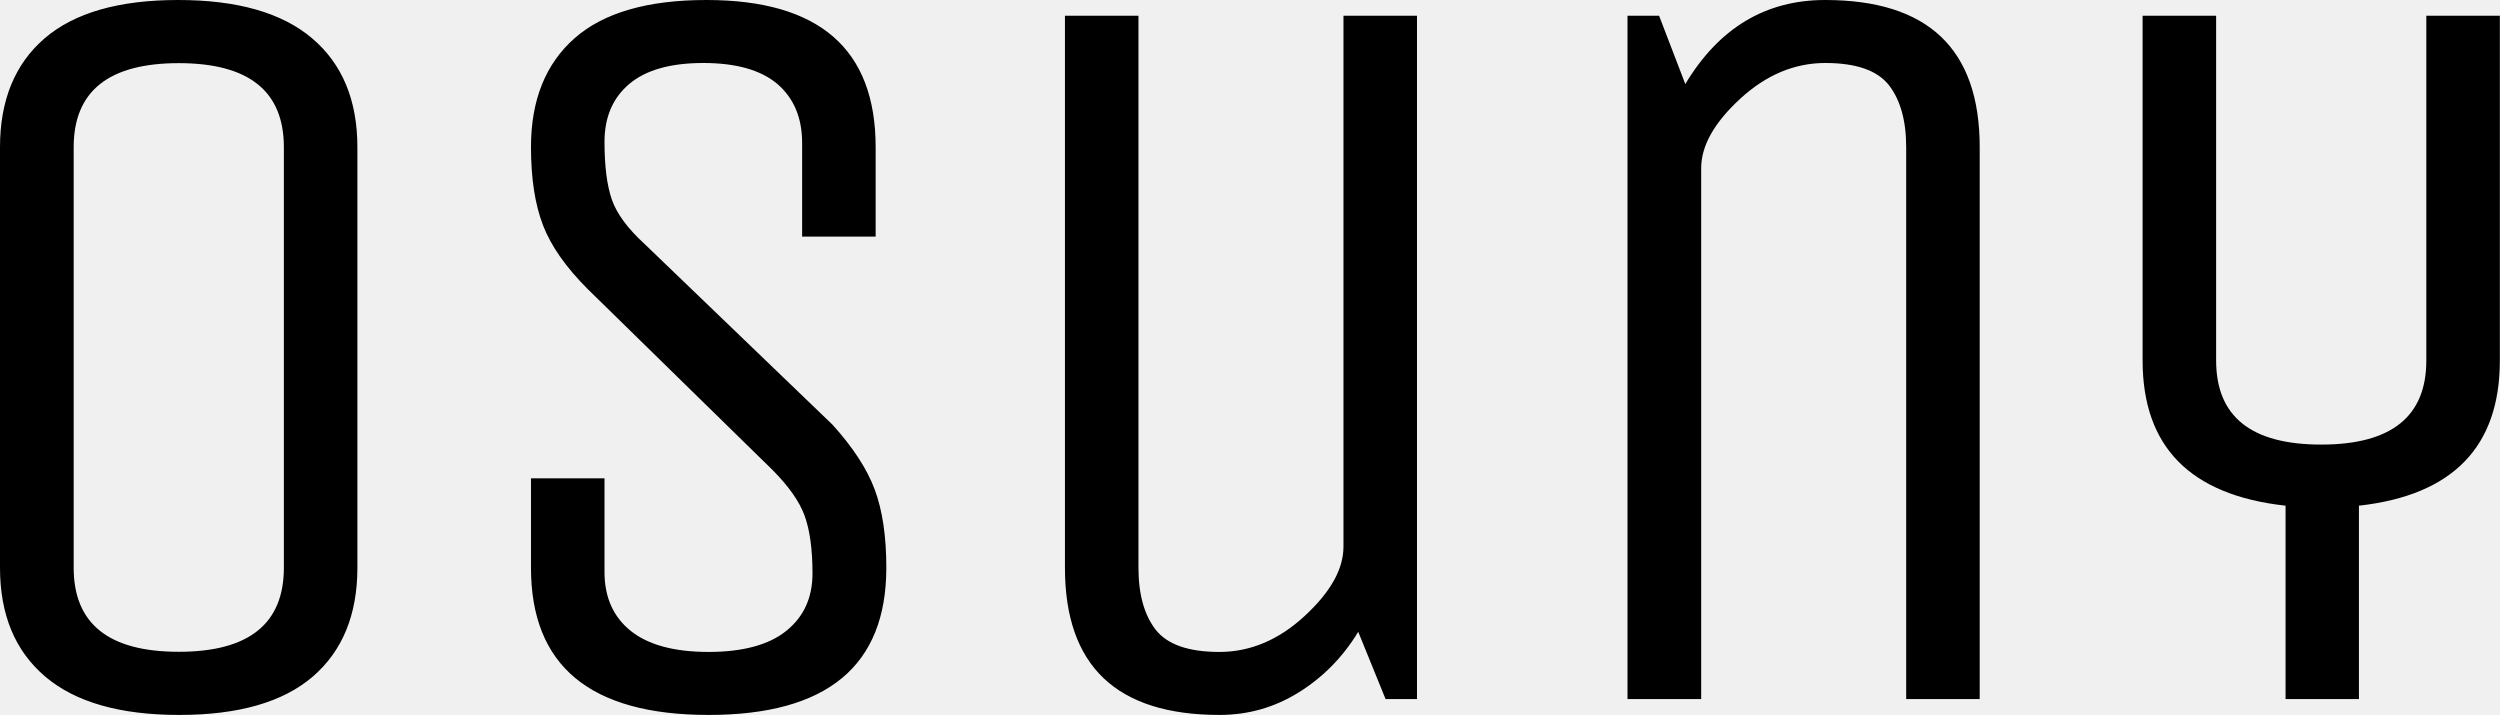
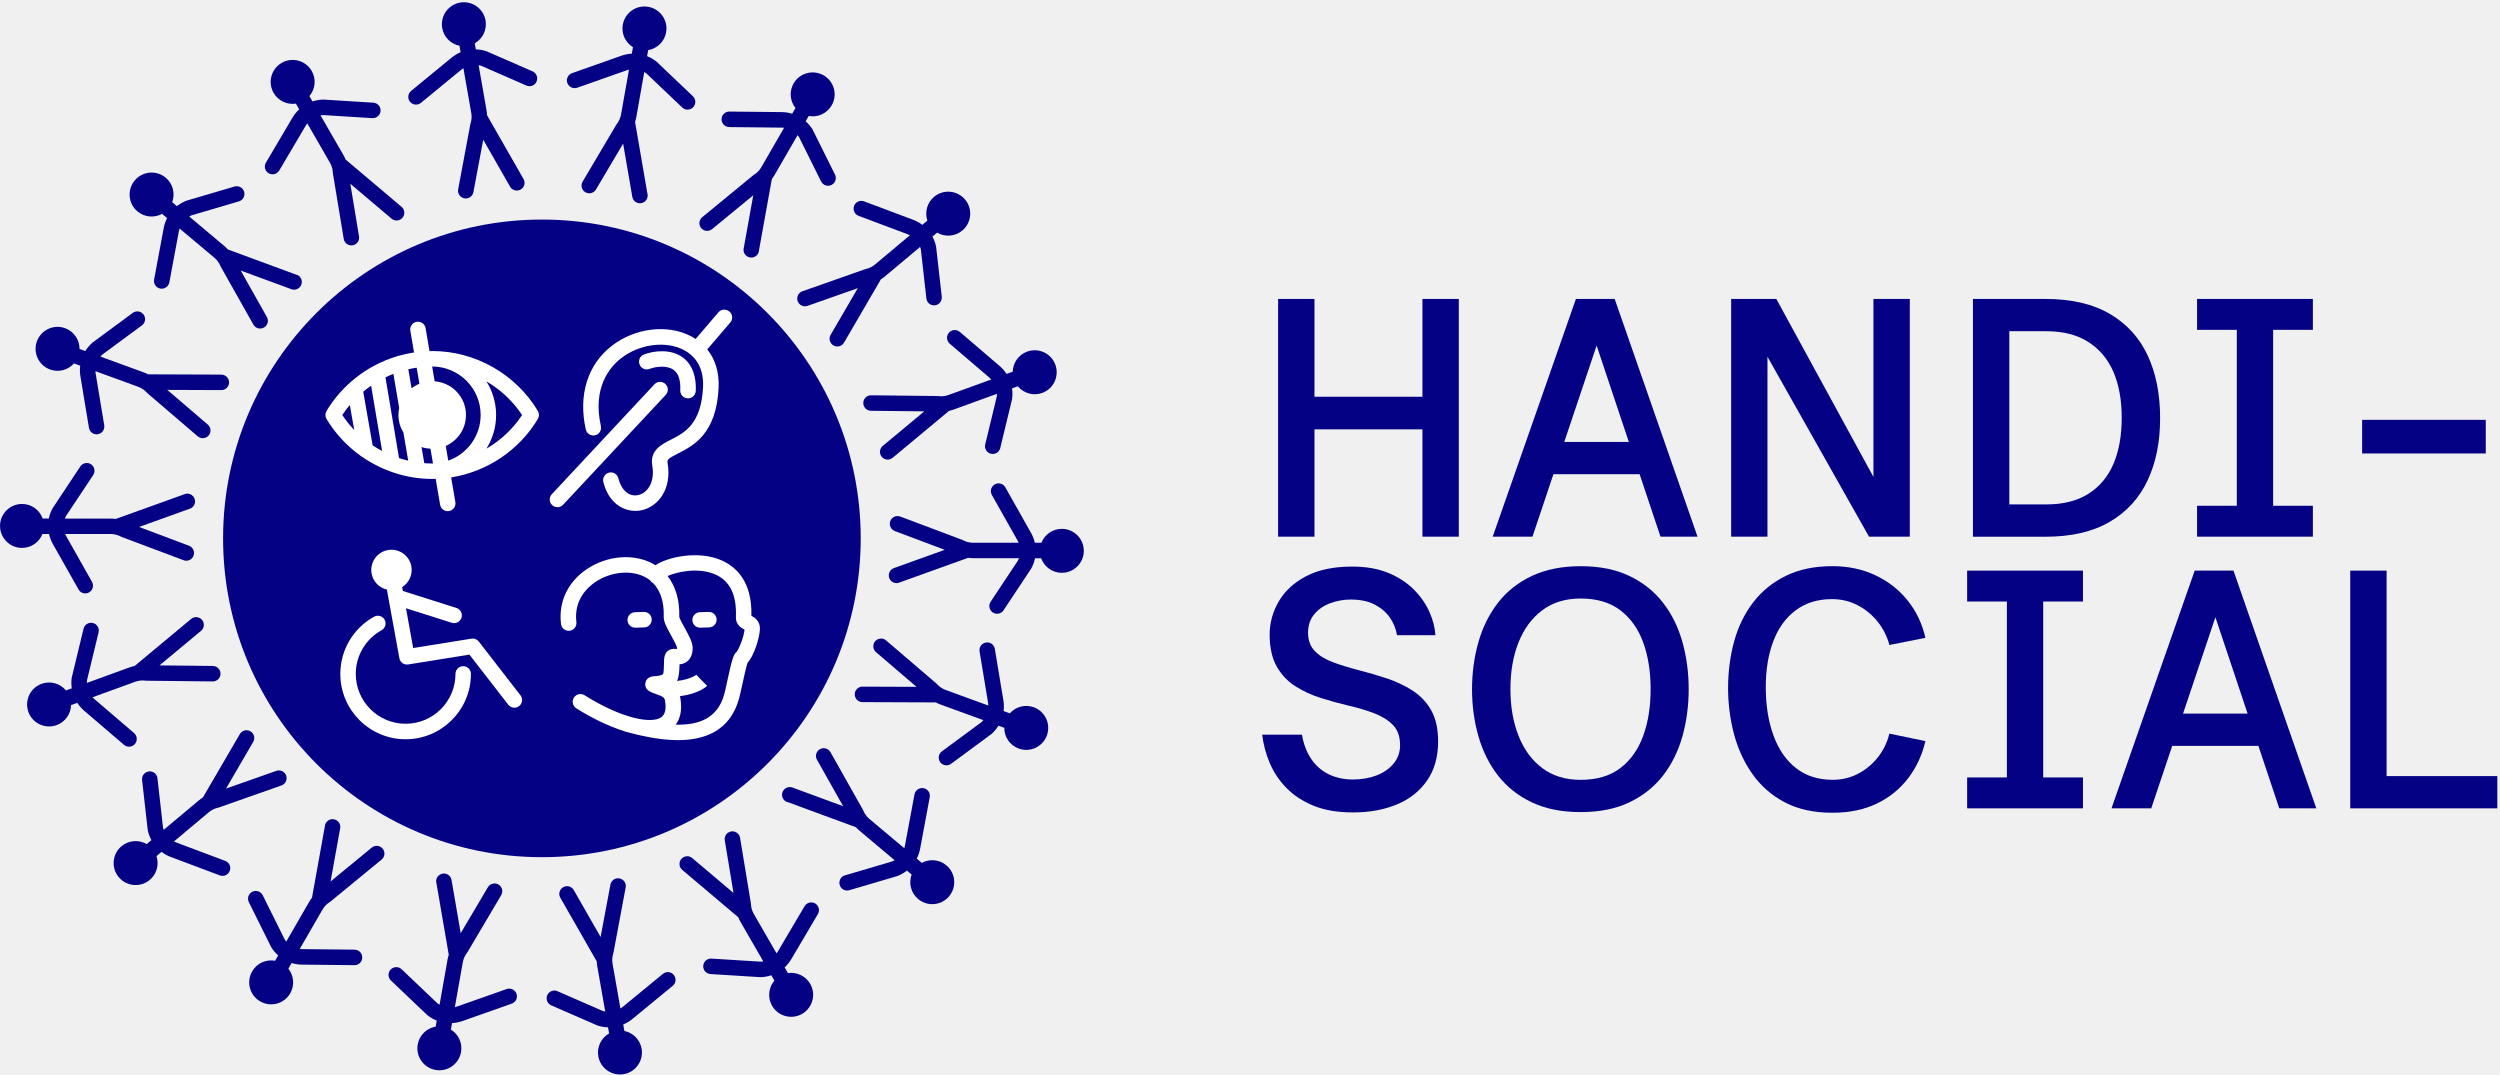
- <svg xmlns="http://www.w3.org/2000/svg" version="1.2" baseProfile="tiny" width="1591.4" height="455.1" overflow="visible" xml:space="preserve">
-   <switch>
-     <g>
-       <g fill="#000000">
-         <path d="M227.5 93.7v267.7c0 29.9-9.5 53-28.4 69.3-19 16.3-47.3 24.4-85 24.4S48 447 28.8 430.7C9.6 414.4 0 391.3 0 361.4V93.7c0-29.9 9.5-53 28.4-69.3C47.4 8.1 75.7 0 113.4 0s66.1 8.1 85.3 24.4c19.2 16.3 28.8 39.4 28.8 69.3zm-46.8 267.7V93.7c0-35.7-22.3-53.5-66.9-53.5-44.6 0-66.9 17.8-66.9 53.5v267.7c0 35.7 22.3 53.5 66.9 53.5 44.6 0 66.9-17.8 66.9-53.5zM564.2 361.4c0 62.5-37.7 93.7-113.1 93.7-75.4 0-113.1-31.2-113.1-93.7v-56.9h46.8v59.6c0 16.1 5.6 28.6 16.7 37.5 11.1 8.9 27.7 13.4 49.5 13.4 21.9 0 38.4-4.5 49.5-13.4 11.1-8.9 16.7-21.1 16.7-36.5 0-15.4-1.7-27.7-5-36.8-3.3-9.1-10.2-18.8-20.4-29.1L374.1 184c-13.8-13.8-23.3-27.3-28.4-40.5-5.1-13.2-7.7-29.8-7.7-49.9 0-29.9 9.3-53 27.8-69.3C384.2 8.1 412.2 0 449.7 0c71.8 0 107.7 31.2 107.7 93.7v56.9h-46.8V91c0-16.1-5.3-28.5-15.7-37.5-10.5-8.9-26.2-13.4-47.2-13.4-21 0-36.7 4.5-47.2 13.4s-15.7 21.2-15.7 36.8c0 15.6 1.6 27.9 4.7 36.8 3.1 8.9 10 18.3 20.7 28.1L530 270.4c12.9 14.3 21.9 28 26.8 41.2 4.9 13.1 7.4 29.7 7.4 49.8zM677.9 361.4V10h46.8v351.4c0 17 3.7 30.1 11 39.5 7.4 9.4 20.9 14.1 40.5 14.1s37.7-7.6 54.2-22.8c16.5-15.2 24.8-29.9 24.8-44.2V10H902v435h-20l-17.4-42.8c-9.8 16.1-22.4 28.9-37.8 38.5-15.4 9.6-32.2 14.4-50.5 14.4-65.6 0-98.4-31.2-98.4-93.7zM1082.8 445H1036V10h20.1l16.7 43.5c21.4-35.7 51.1-53.5 89-53.5 65.6 0 98.4 31.2 98.4 93.7V445h-46.8V93.7c0-16.9-3.7-30.1-11-39.5-7.4-9.4-20.9-14.1-40.5-14.1s-37.7 7.6-54.2 22.8c-16.5 15.2-24.8 29.9-24.8 44.2V445zM1501.7 445h-46.8V321.9c-60.7-6.7-91-37.5-91-92.4V10h46.8v219.5c0 35.7 22.3 53.5 66.9 53.5 44.6 0 66.9-17.8 66.9-53.5V10h46.8v219.5c0 54.9-29.9 85.7-89.7 92.4V445z" />
-       </g>
-     </g>
-   </switch>
+ <svg xmlns="http://www.w3.org/2000/svg" width="707" height="304" viewBox="0 0 707 304" fill="none">
+   <path d="M91.91 233.47L88.23 253.88C87.95 254.25 87.68 254.63 87.45 255.03L80.95 266.28C80.8 266.09 80.65 265.9 80.52 265.69L74.3 253.18C73.77 252.1 72.45 251.66 71.36 252.19C70.28 252.73 69.84 254.04 70.37 255.12L76.64 267.73C76.67 267.79 76.71 267.86 76.74 267.92C77.28 268.78 77.93 269.54 78.67 270.19L77.8 271.7C75.29 271.24 72.66 272.37 71.31 274.7C69.59 277.67 70.61 281.48 73.58 283.19C76.55 284.9 80.36 283.89 82.07 280.92C83.39 278.65 83.09 275.89 81.55 273.95L82.48 272.34C83.43 272.63 84.42 272.79 85.45 272.8L100.24 272.95C101.45 272.96 102.44 271.99 102.45 270.78C102.45 270.37 102.35 269.99 102.16 269.66C101.79 269.01 101.09 268.57 100.28 268.56L85.49 268.41C85.25 268.41 85.01 268.39 84.77 268.36L91.22 257.2C91.71 256.35 92.41 255.63 93.24 255.11C93.32 255.06 93.4 255.01 93.47 254.95L107.92 243.08C108.76 242.39 108.95 241.21 108.43 240.3C108.37 240.2 108.3 240.1 108.22 240C107.45 239.07 106.07 238.93 105.14 239.7L93.49 249.27L96.2 234.23C96.3 233.7 96.2 233.18 95.94 232.75C95.63 232.21 95.09 231.81 94.43 231.69C93.24 231.48 92.1 232.27 91.89 233.46L91.91 233.47Z" fill="#040184" />
+   <path d="M67.83 207.59L57.39 225.51C57 225.76 56.62 226.03 56.26 226.33L46.3 234.67C46.22 234.44 46.15 234.21 46.09 233.97L44.53 220.09C44.4 218.89 43.31 218.02 42.11 218.16C40.91 218.3 40.04 219.38 40.18 220.58L41.76 234.58C41.76 234.65 41.78 234.72 41.79 234.79C42 235.78 42.36 236.72 42.82 237.59L41.49 238.71C39.29 237.42 36.43 237.58 34.36 239.31C31.73 241.52 31.38 245.44 33.59 248.07C35.8 250.7 39.72 251.05 42.35 248.84C44.36 247.15 45.03 244.46 44.25 242.11L45.68 240.91C46.47 241.51 47.35 242 48.31 242.36L62.16 247.56C63.29 247.98 64.55 247.41 64.98 246.28C65.12 245.9 65.15 245.51 65.09 245.13C64.96 244.39 64.45 243.74 63.7 243.46L49.85 238.26C49.62 238.17 49.4 238.08 49.19 237.97L59.07 229.69C59.82 229.06 60.72 228.62 61.68 228.42C61.77 228.4 61.86 228.38 61.95 228.34L79.59 222.13C80.62 221.77 81.2 220.72 81.02 219.69C81 219.57 80.97 219.46 80.93 219.34C80.53 218.2 79.28 217.6 78.14 218L63.92 223.01L71.61 209.8C71.88 209.33 71.96 208.81 71.87 208.32C71.76 207.71 71.4 207.14 70.82 206.81C69.78 206.2 68.44 206.55 67.83 207.6V207.59Z" fill="#040184" />
+   <path d="M54.05 175.04L38.11 188.31C37.66 188.41 37.21 188.53 36.77 188.69L24.56 193.13C24.56 192.89 24.57 192.65 24.6 192.4L27.88 178.82C28.17 177.65 27.44 176.46 26.27 176.18C25.09 175.9 23.91 176.62 23.63 177.79L20.32 191.48C20.3 191.55 20.29 191.62 20.28 191.69C20.14 192.7 20.15 193.7 20.3 194.67L18.66 195.26C17.03 193.3 14.29 192.46 11.76 193.38C8.53 194.55 6.87 198.12 8.04 201.35C9.21 204.58 12.78 206.24 16.01 205.07C18.48 204.17 20.03 201.87 20.1 199.4L21.85 198.76C22.39 199.59 23.05 200.36 23.83 201.02L35.07 210.64C35.99 211.43 37.37 211.32 38.16 210.4C38.42 210.09 38.59 209.73 38.65 209.36C38.78 208.62 38.53 207.84 37.92 207.31L26.68 197.69C26.5 197.53 26.32 197.36 26.16 197.19L38.28 192.79C39.2 192.46 40.2 192.35 41.17 192.49C41.26 192.5 41.36 192.51 41.45 192.51L60.15 192.71C61.24 192.72 62.15 191.94 62.33 190.9C62.35 190.78 62.36 190.66 62.36 190.54C62.37 189.33 61.4 188.34 60.19 188.33L45.11 188.17L56.86 178.39C57.27 178.05 57.53 177.58 57.61 177.09C57.72 176.48 57.57 175.82 57.14 175.31C56.37 174.38 54.99 174.25 54.06 175.03L54.05 175.04Z" fill="#040184" />
+   <path d="M52.24 139.74L32.72 146.76C32.26 146.7 31.8 146.66 31.33 146.66H18.34C18.42 146.43 18.52 146.2 18.63 145.98L26.36 134.34C27.03 133.34 26.75 131.97 25.75 131.3C24.74 130.63 23.38 130.91 22.72 131.91L14.93 143.65C14.89 143.71 14.85 143.77 14.82 143.83C14.34 144.73 14.01 145.67 13.81 146.64H12.07C11.21 144.24 8.92 142.52 6.23 142.52C2.8 142.52 0.01 145.3 0.01 148.73C0.01 152.16 2.79 154.95 6.22 154.95C8.85 154.95 11.09 153.32 12 151.02H13.86C14.08 151.99 14.44 152.93 14.94 153.82L22.21 166.7C22.8 167.75 24.14 168.13 25.19 167.53C25.54 167.33 25.82 167.05 26.01 166.72C26.38 166.07 26.42 165.25 26.02 164.55L18.75 151.67C18.63 151.46 18.53 151.24 18.44 151.02H31.33C32.31 151.02 33.29 151.27 34.15 151.73C34.23 151.77 34.32 151.81 34.41 151.85L51.91 158.43C52.93 158.81 54.05 158.39 54.58 157.48C54.64 157.38 54.69 157.27 54.73 157.15C55.16 156.02 54.58 154.76 53.45 154.33L39.34 149.02L53.72 143.85C54.23 143.67 54.62 143.32 54.87 142.89C55.18 142.35 55.26 141.68 55.03 141.05C54.62 139.91 53.37 139.32 52.23 139.73L52.24 139.74Z" fill="#040184" />
+   <path d="M62.61 105.94L41.87 105.86C41.46 105.64 41.04 105.45 40.6 105.29L28.4 100.84C28.56 100.66 28.72 100.48 28.9 100.31L40.14 92.01C41.11 91.3 41.32 89.92 40.6 88.95C39.88 87.98 38.51 87.77 37.54 88.49L26.21 96.85C26.15 96.89 26.1 96.94 26.04 96.99C25.29 97.67 24.65 98.45 24.13 99.28L22.49 98.68C22.5 96.13 20.94 93.73 18.41 92.81C15.18 91.63 11.62 93.3 10.44 96.52C9.26 99.74 10.93 103.31 14.15 104.49C16.62 105.39 19.28 104.62 20.93 102.77L22.68 103.41C22.56 104.39 22.57 105.4 22.74 106.41L25.16 121C25.36 122.19 26.49 123 27.68 122.8C28.08 122.73 28.44 122.56 28.73 122.32C29.3 121.84 29.62 121.07 29.48 120.28L27.06 105.69C27.02 105.45 27 105.21 26.99 104.97L39.1 109.39C40.02 109.73 40.85 110.29 41.51 111.02C41.57 111.09 41.64 111.16 41.71 111.22L55.91 123.39C56.74 124.1 57.93 124.08 58.74 123.41C58.83 123.33 58.92 123.25 59 123.16C59.79 122.24 59.68 120.86 58.76 120.07L47.31 110.26L62.59 110.32C63.13 110.32 63.62 110.13 64 109.81C64.48 109.41 64.78 108.81 64.78 108.14C64.78 106.93 63.81 105.95 62.6 105.94H62.61Z" fill="#040184" />
+   <path d="M83.92 77.73L64.46 70.56C64.15 70.22 63.82 69.89 63.46 69.59L53.51 61.23C53.72 61.11 53.94 61 54.16 60.9L67.56 56.95C68.72 56.62 69.38 55.39 69.04 54.23C68.7 53.07 67.48 52.41 66.32 52.75L52.81 56.73C52.74 56.75 52.67 56.77 52.61 56.8C51.67 57.18 50.81 57.69 50.03 58.3L48.7 57.18C49.58 54.79 48.94 52 46.87 50.26C44.24 48.05 40.32 48.39 38.11 51.02C35.9 53.65 36.24 57.57 38.87 59.78C40.88 61.47 43.65 61.66 45.83 60.48L47.26 61.68C46.81 62.56 46.48 63.52 46.29 64.52L43.58 79.06C43.36 80.25 44.14 81.39 45.33 81.61C45.73 81.68 46.12 81.65 46.48 81.52C47.18 81.26 47.74 80.65 47.89 79.86L50.6 65.32C50.64 65.08 50.7 64.85 50.78 64.62L60.65 72.91C61.4 73.54 61.99 74.35 62.36 75.26C62.4 75.35 62.44 75.43 62.48 75.51L71.66 91.8C72.19 92.75 73.33 93.14 74.31 92.78C74.42 92.74 74.53 92.69 74.64 92.63C75.69 92.04 76.07 90.7 75.47 89.65L68.07 76.51L82.41 81.79C82.92 81.98 83.45 81.96 83.91 81.79C84.49 81.58 84.98 81.12 85.22 80.49C85.64 79.36 85.06 78.1 83.92 77.68V77.73Z" fill="#040184" />
+   <path d="M113.58 58.51L97.74 45.12C97.56 44.69 97.36 44.27 97.13 43.87L90.64 32.62C90.88 32.58 91.12 32.55 91.36 32.54L105.3 33.41C106.5 33.49 107.55 32.57 107.62 31.36C107.7 30.15 106.78 29.11 105.57 29.04L91.51 28.16C91.44 28.16 91.37 28.16 91.3 28.16C90.28 28.2 89.3 28.38 88.37 28.69L87.5 27.18C89.15 25.23 89.5 22.39 88.15 20.06C86.43 17.09 82.63 16.06 79.66 17.78C76.69 19.5 75.66 23.3 77.38 26.27C78.69 28.55 81.23 29.67 83.68 29.31L84.61 30.92C83.88 31.6 83.24 32.38 82.72 33.26L75.2 46C74.59 47.04 74.93 48.38 75.97 49C76.32 49.21 76.7 49.3 77.08 49.3C77.83 49.3 78.56 48.92 78.97 48.22L86.49 35.48C86.61 35.27 86.75 35.07 86.89 34.88L93.33 46.05C93.82 46.9 94.1 47.86 94.13 48.84C94.13 48.93 94.14 49.03 94.16 49.12L97.21 67.57C97.39 68.64 98.32 69.4 99.37 69.4C99.49 69.4 99.61 69.4 99.73 69.37C100.92 69.17 101.73 68.05 101.53 66.85L99.07 51.97L110.74 61.84C111.15 62.19 111.65 62.36 112.15 62.36C112.77 62.36 113.39 62.1 113.82 61.58C114.6 60.66 114.49 59.28 113.56 58.49L113.58 58.51Z" fill="#040184" />
+   <path d="M148.04 50.6L137.74 32.6C137.72 32.14 137.68 31.67 137.6 31.22L135.35 18.43C135.59 18.47 135.82 18.53 136.06 18.6L148.86 24.19C149.96 24.68 151.26 24.17 151.74 23.06C152.22 21.95 151.72 20.66 150.61 20.18L137.7 14.55C137.63 14.52 137.57 14.5 137.5 14.47C136.53 14.16 135.54 13.99 134.56 13.97L134.26 12.25C136.47 10.99 137.77 8.43 137.31 5.78C136.72 2.4 133.49 0.14 130.11 0.73C126.73 1.32 124.47 4.55 125.06 7.93C125.51 10.52 127.51 12.44 129.94 12.94L130.26 14.77C129.35 15.16 128.48 15.67 127.69 16.32L116.26 25.71C115.33 26.48 115.19 27.86 115.96 28.79C116.22 29.1 116.54 29.33 116.9 29.46C117.6 29.72 118.42 29.6 119.04 29.09L130.47 19.7C130.66 19.55 130.85 19.41 131.05 19.28L133.28 31.98C133.45 32.94 133.38 33.95 133.08 34.88C133.05 34.97 133.03 35.06 133.01 35.15L129.57 53.53C129.37 54.6 129.98 55.63 130.97 55.99C131.08 56.03 131.2 56.06 131.32 56.09C132.51 56.31 133.65 55.53 133.88 54.34L136.66 39.52L144.25 52.79C144.52 53.26 144.93 53.59 145.4 53.76C145.98 53.97 146.66 53.94 147.24 53.6C148.29 53 148.65 51.66 148.05 50.61L148.04 50.6Z" fill="#040184" />
+   <path d="M183.12 54.95L179.6 34.51C179.74 34.07 179.86 33.62 179.94 33.16L182.2 20.37C182.41 20.49 182.61 20.62 182.81 20.77L192.93 30.4C193.8 31.24 195.19 31.2 196.03 30.32C196.86 29.44 196.83 28.06 195.95 27.22L185.75 17.51C185.7 17.46 185.64 17.41 185.59 17.37C184.79 16.75 183.92 16.25 183 15.89L183.3 14.18C185.81 13.75 187.91 11.8 188.38 9.14C188.98 5.76 186.72 2.53 183.34 1.93C179.96 1.33 176.73 3.59 176.13 6.97C175.67 9.56 176.89 12.05 179 13.35L178.68 15.18C177.69 15.23 176.7 15.42 175.73 15.76L161.78 20.68C160.64 21.08 160.04 22.33 160.44 23.47C160.58 23.85 160.81 24.17 161.1 24.42C161.67 24.9 162.48 25.08 163.24 24.81L177.19 19.89C177.42 19.81 177.65 19.74 177.88 19.69L175.63 32.38C175.46 33.34 175.05 34.26 174.45 35.04C174.39 35.11 174.34 35.19 174.29 35.27L164.77 51.36C164.22 52.3 164.44 53.47 165.24 54.15C165.33 54.23 165.43 54.3 165.54 54.36C166.58 54.98 167.92 54.63 168.54 53.59L176.22 40.61L178.82 55.67C178.91 56.2 179.19 56.65 179.57 56.97C180.05 57.37 180.69 57.57 181.35 57.45C182.54 57.24 183.34 56.11 183.14 54.92L183.12 54.95Z" fill="#040184" />
+   <path d="M214.6 71.03L218.28 50.62C218.56 50.25 218.83 49.87 219.06 49.47L225.56 38.22C225.71 38.41 225.86 38.6 225.99 38.81L232.21 51.32C232.74 52.4 234.06 52.84 235.15 52.31C236.23 51.77 236.67 50.46 236.14 49.38L229.87 36.77C229.84 36.71 229.8 36.64 229.77 36.58C229.23 35.72 228.58 34.96 227.84 34.31L228.71 32.8C231.22 33.26 233.85 32.13 235.2 29.8C236.92 26.83 235.9 23.02 232.93 21.31C229.96 19.6 226.15 20.61 224.44 23.58C223.12 25.85 223.42 28.61 224.96 30.55L224.03 32.16C223.08 31.87 222.09 31.71 221.06 31.7L206.27 31.55C205.06 31.54 204.07 32.51 204.06 33.72C204.06 34.13 204.16 34.51 204.35 34.84C204.72 35.49 205.42 35.93 206.23 35.94L221.02 36.09C221.26 36.09 221.5 36.11 221.74 36.14L215.29 47.3C214.8 48.15 214.1 48.87 213.27 49.39C213.19 49.44 213.11 49.49 213.04 49.55L198.59 61.42C197.75 62.11 197.56 63.29 198.08 64.2C198.14 64.3 198.21 64.4 198.29 64.5C199.06 65.43 200.44 65.57 201.37 64.8L213.02 55.23L210.31 70.27C210.21 70.8 210.31 71.32 210.57 71.75C210.88 72.29 211.42 72.69 212.08 72.81C213.27 73.02 214.41 72.23 214.62 71.04L214.6 71.03Z" fill="#040184" />
+   <path d="M238.68 96.91L249.12 78.99C249.51 78.74 249.89 78.47 250.25 78.17L260.21 69.83C260.29 70.06 260.36 70.29 260.42 70.53L261.98 84.41C262.11 85.61 263.2 86.48 264.4 86.34C265.6 86.2 266.47 85.12 266.33 83.92L264.75 69.92C264.75 69.85 264.73 69.78 264.72 69.71C264.51 68.72 264.15 67.78 263.69 66.91L265.02 65.79C267.22 67.08 270.08 66.92 272.15 65.19C274.78 62.98 275.13 59.06 272.92 56.43C270.71 53.8 266.79 53.45 264.16 55.66C262.15 57.35 261.48 60.04 262.26 62.39L260.83 63.59C260.04 62.99 259.16 62.5 258.2 62.14L244.35 56.94C243.22 56.52 241.96 57.09 241.53 58.22C241.39 58.6 241.36 58.99 241.42 59.37C241.55 60.11 242.06 60.76 242.81 61.04L256.66 66.24C256.89 66.33 257.11 66.42 257.32 66.53L247.44 74.81C246.69 75.44 245.79 75.88 244.83 76.08C244.74 76.1 244.65 76.12 244.56 76.16L226.92 82.37C225.89 82.73 225.31 83.78 225.49 84.81C225.51 84.93 225.54 85.04 225.58 85.16C225.98 86.3 227.23 86.9 228.37 86.5L242.59 81.49L234.9 94.7C234.63 95.17 234.55 95.69 234.64 96.18C234.75 96.79 235.11 97.36 235.69 97.69C236.73 98.3 238.07 97.95 238.68 96.9V96.91Z" fill="#040184" />
+   <path d="M252.45 129.46L268.39 116.19C268.84 116.09 269.29 115.97 269.73 115.81L281.94 111.37C281.94 111.61 281.93 111.85 281.9 112.1L278.62 125.68C278.33 126.85 279.06 128.04 280.23 128.32C281.41 128.6 282.59 127.88 282.87 126.71L286.18 113.02C286.2 112.95 286.21 112.88 286.22 112.81C286.36 111.8 286.35 110.8 286.2 109.83L287.84 109.24C289.47 111.2 292.21 112.04 294.74 111.12C297.97 109.95 299.63 106.38 298.46 103.15C297.29 99.92 293.72 98.26 290.49 99.43C288.02 100.33 286.47 102.63 286.4 105.1L284.65 105.74C284.11 104.91 283.45 104.14 282.67 103.48L271.43 93.86C270.51 93.07 269.13 93.18 268.34 94.1C268.08 94.41 267.91 94.77 267.85 95.14C267.72 95.88 267.97 96.66 268.58 97.19L279.82 106.81C280 106.97 280.18 107.14 280.34 107.31L268.22 111.71C267.3 112.04 266.3 112.15 265.33 112.01C265.24 112 265.14 111.99 265.05 111.99L246.35 111.79C245.26 111.78 244.35 112.56 244.17 113.6C244.15 113.72 244.14 113.84 244.14 113.96C244.13 115.17 245.1 116.16 246.31 116.17L261.39 116.33L249.64 126.11C249.23 126.45 248.97 126.92 248.89 127.41C248.78 128.02 248.93 128.68 249.36 129.19C250.13 130.12 251.51 130.25 252.44 129.47L252.45 129.46Z" fill="#040184" />
+   <path d="M254.27 164.77L273.79 157.75C274.25 157.81 274.71 157.85 275.18 157.85H288.17C288.09 158.08 287.99 158.31 287.88 158.53L280.15 170.17C279.48 171.17 279.76 172.54 280.76 173.21C281.77 173.88 283.13 173.6 283.79 172.6L291.58 160.86C291.62 160.8 291.66 160.74 291.69 160.68C292.17 159.78 292.5 158.84 292.7 157.87H294.44C295.3 160.27 297.59 161.99 300.28 161.99C303.71 161.99 306.5 159.21 306.5 155.78C306.5 152.35 303.72 149.56 300.29 149.56C297.66 149.56 295.42 151.19 294.51 153.49H292.65C292.43 152.52 292.07 151.58 291.57 150.69L284.3 137.81C283.71 136.76 282.37 136.38 281.32 136.98C280.97 137.18 280.69 137.46 280.5 137.79C280.13 138.44 280.09 139.26 280.49 139.96L287.76 152.84C287.88 153.05 287.98 153.27 288.07 153.49H275.18C274.2 153.49 273.22 153.24 272.36 152.78C272.28 152.74 272.19 152.7 272.1 152.66L254.6 146.08C253.58 145.7 252.46 146.12 251.93 147.03C251.87 147.13 251.82 147.24 251.78 147.36C251.35 148.49 251.93 149.75 253.06 150.18L267.17 155.49L252.79 160.66C252.28 160.84 251.89 161.19 251.64 161.62C251.33 162.16 251.25 162.83 251.48 163.46C251.89 164.6 253.14 165.19 254.28 164.78L254.27 164.77Z" fill="#040184" />
+   <path d="M243.89 198.56L264.63 198.64C265.04 198.86 265.46 199.05 265.9 199.21L278.1 203.66C277.94 203.84 277.78 204.02 277.6 204.19L266.36 212.49C265.39 213.2 265.18 214.58 265.9 215.55C266.62 216.52 267.99 216.73 268.96 216.01L280.29 207.65C280.35 207.61 280.4 207.56 280.46 207.51C281.21 206.83 281.85 206.05 282.37 205.22L284.01 205.82C284 208.37 285.56 210.77 288.09 211.69C291.32 212.87 294.88 211.2 296.06 207.98C297.24 204.76 295.57 201.19 292.35 200.01C289.88 199.11 287.22 199.88 285.57 201.73L283.82 201.09C283.94 200.11 283.93 199.1 283.76 198.09L281.34 183.5C281.14 182.31 280.01 181.5 278.82 181.7C278.42 181.77 278.06 181.94 277.77 182.18C277.2 182.66 276.88 183.43 277.02 184.22L279.44 198.81C279.48 199.05 279.5 199.29 279.51 199.53L267.4 195.11C266.48 194.77 265.65 194.21 264.99 193.48C264.93 193.41 264.86 193.34 264.79 193.28L250.59 181.11C249.76 180.4 248.57 180.42 247.76 181.09C247.67 181.17 247.58 181.25 247.5 181.34C246.71 182.26 246.82 183.64 247.74 184.43L259.19 194.24L243.91 194.18C243.37 194.18 242.88 194.37 242.5 194.69C242.02 195.09 241.72 195.69 241.72 196.36C241.72 197.57 242.69 198.55 243.9 198.56H243.89Z" fill="#040184" />
+   <path d="M222.59 226.77L242.05 233.94C242.36 234.28 242.69 234.61 243.05 234.91L253 243.27C252.79 243.39 252.57 243.5 252.35 243.6L238.95 247.55C237.79 247.88 237.13 249.11 237.47 250.27C237.81 251.43 239.03 252.09 240.19 251.75L253.7 247.77C253.77 247.75 253.84 247.73 253.9 247.7C254.84 247.32 255.7 246.81 256.48 246.2L257.81 247.32C256.93 249.71 257.57 252.5 259.64 254.24C262.27 256.45 266.19 256.11 268.4 253.48C270.61 250.85 270.27 246.93 267.64 244.72C265.63 243.03 262.86 242.84 260.68 244.02L259.25 242.82C259.7 241.94 260.03 240.98 260.22 239.98L262.93 225.44C263.15 224.25 262.37 223.11 261.18 222.89C260.78 222.82 260.39 222.85 260.03 222.98C259.33 223.24 258.77 223.85 258.62 224.64L255.91 239.18C255.87 239.42 255.81 239.65 255.73 239.88L245.86 231.59C245.11 230.96 244.52 230.15 244.15 229.24C244.11 229.15 244.07 229.07 244.03 228.99L234.85 212.7C234.32 211.75 233.18 211.36 232.2 211.72C232.09 211.76 231.98 211.81 231.87 211.87C230.82 212.46 230.44 213.8 231.04 214.85L238.44 227.99L224.1 222.71C223.59 222.52 223.06 222.54 222.6 222.71C222.02 222.92 221.53 223.38 221.29 224.01C220.87 225.14 221.45 226.4 222.59 226.82V226.77Z" fill="#040184" />
+   <path d="M192.92 245.99L208.76 259.38C208.94 259.81 209.14 260.23 209.37 260.63L215.86 271.88C215.62 271.92 215.38 271.95 215.14 271.96L201.2 271.09C200 271.01 198.95 271.93 198.88 273.14C198.8 274.35 199.72 275.39 200.93 275.46L214.99 276.34C215.06 276.34 215.13 276.34 215.2 276.34C216.22 276.3 217.2 276.12 218.13 275.81L219 277.32C217.35 279.27 217 282.11 218.35 284.44C220.07 287.41 223.87 288.44 226.84 286.72C229.81 285 230.84 281.2 229.12 278.23C227.81 275.95 225.27 274.83 222.82 275.19L221.89 273.58C222.62 272.9 223.26 272.12 223.78 271.24L231.3 258.5C231.91 257.46 231.57 256.12 230.53 255.5C230.18 255.29 229.8 255.2 229.42 255.2C228.67 255.2 227.94 255.58 227.53 256.28L220.01 269.02C219.89 269.23 219.75 269.43 219.61 269.62L213.17 258.45C212.68 257.6 212.4 256.64 212.37 255.66C212.37 255.57 212.36 255.47 212.34 255.38L209.29 236.93C209.11 235.86 208.18 235.1 207.13 235.1C207.01 235.1 206.89 235.1 206.77 235.13C205.58 235.33 204.77 236.45 204.97 237.65L207.43 252.53L195.76 242.66C195.35 242.31 194.85 242.14 194.35 242.14C193.73 242.14 193.11 242.4 192.68 242.92C191.9 243.84 192.01 245.22 192.94 246.01L192.92 245.99Z" fill="#040184" />
+   <path d="M158.47 253.9L168.77 271.9C168.79 272.36 168.83 272.83 168.91 273.28L171.16 286.07C170.92 286.03 170.69 285.97 170.45 285.9L157.65 280.31C156.55 279.82 155.25 280.33 154.77 281.44C154.29 282.55 154.79 283.84 155.9 284.32L168.81 289.95C168.88 289.98 168.94 290 169.01 290.03C169.98 290.34 170.97 290.51 171.95 290.53L172.25 292.25C170.04 293.51 168.74 296.07 169.2 298.72C169.79 302.1 173.02 304.36 176.4 303.77C179.78 303.18 182.04 299.95 181.45 296.57C181 293.98 179 292.06 176.57 291.56L176.25 289.73C177.16 289.34 178.03 288.83 178.82 288.18L190.25 278.79C191.18 278.02 191.32 276.64 190.55 275.71C190.29 275.4 189.97 275.17 189.61 275.04C188.91 274.78 188.09 274.9 187.47 275.41L176.04 284.8C175.85 284.95 175.66 285.09 175.46 285.22L173.23 272.52C173.06 271.56 173.13 270.55 173.43 269.62C173.46 269.53 173.48 269.44 173.5 269.35L176.94 250.97C177.14 249.9 176.53 248.87 175.54 248.51C175.43 248.47 175.31 248.44 175.19 248.41C174 248.19 172.86 248.97 172.63 250.16L169.85 264.98L162.26 251.71C161.99 251.24 161.58 250.91 161.11 250.74C160.53 250.53 159.85 250.56 159.27 250.9C158.22 251.5 157.86 252.84 158.46 253.89L158.47 253.9Z" fill="#040184" />
+   <path d="M123.39 249.56L126.91 270C126.77 270.44 126.65 270.89 126.57 271.35L124.31 284.14C124.1 284.02 123.9 283.89 123.7 283.74L113.58 274.11C112.71 273.27 111.32 273.31 110.48 274.19C109.65 275.07 109.68 276.45 110.56 277.29L120.76 287C120.81 287.05 120.87 287.1 120.92 287.14C121.72 287.76 122.59 288.26 123.51 288.62L123.21 290.33C120.7 290.76 118.6 292.71 118.13 295.37C117.53 298.75 119.79 301.98 123.17 302.58C126.55 303.18 129.78 300.92 130.38 297.54C130.84 294.95 129.62 292.46 127.51 291.16L127.83 289.33C128.82 289.28 129.81 289.09 130.78 288.75L144.73 283.83C145.87 283.43 146.47 282.18 146.07 281.04C145.93 280.66 145.7 280.34 145.41 280.09C144.84 279.61 144.03 279.43 143.27 279.7L129.32 284.62C129.09 284.7 128.86 284.77 128.63 284.82L130.88 272.13C131.05 271.17 131.46 270.25 132.06 269.47C132.12 269.4 132.17 269.32 132.22 269.24L141.74 253.15C142.29 252.21 142.07 251.04 141.27 250.36C141.18 250.28 141.08 250.21 140.97 250.15C139.93 249.53 138.59 249.88 137.97 250.92L130.29 263.9L127.69 248.84C127.6 248.31 127.32 247.86 126.94 247.54C126.46 247.14 125.82 246.94 125.16 247.06C123.97 247.27 123.17 248.4 123.37 249.59L123.39 249.56Z" fill="#040184" />
+   <path d="M153.25 242.41C203.044 242.41 243.41 202.044 243.41 152.25C243.41 102.456 203.044 62.09 153.25 62.09C103.456 62.09 63.09 102.456 63.09 152.25C63.09 202.044 103.456 242.41 153.25 242.41Z" fill="#040184" />
+   <path d="M147.18 196.63L135.41 181.43C134.92 180.8 134.12 180.48 133.33 180.61L116.85 183.26L114.81 172.01L127.76 176.12C127.98 176.19 128.2 176.22 128.42 176.22C129.35 176.22 130.21 175.62 130.51 174.69C130.88 173.54 130.24 172.31 129.09 171.94L113.93 167.13L113.73 166.03C115.66 164.83 116.76 162.53 116.33 160.16C115.77 157.06 112.79 155 109.69 155.56C106.59 156.12 104.53 159.1 105.09 162.2C105.51 164.51 107.26 166.24 109.41 166.74L112.94 186.14C113.15 187.31 114.26 188.1 115.44 187.91L132.75 185.12L143.73 199.29C144.16 199.85 144.81 200.14 145.46 200.14C145.93 200.14 146.4 199.99 146.8 199.68C147.76 198.94 147.93 197.56 147.19 196.61L147.18 196.63Z" fill="white" />
+   <path d="M131 188.39C129.79 188.39 128.81 189.37 128.81 190.58C128.81 198.35 122.49 204.68 114.71 204.68C106.93 204.68 100.61 198.36 100.61 190.58C100.61 185.44 103.41 180.71 107.91 178.23C108.97 177.65 109.35 176.31 108.77 175.26C108.19 174.2 106.85 173.82 105.8 174.4C99.9 177.65 96.24 183.86 96.24 190.59C96.24 200.78 104.53 209.06 114.71 209.06C124.89 209.06 133.18 200.77 133.18 190.59C133.18 189.38 132.2 188.4 130.99 188.4L131 188.39Z" fill="white" />
+   <path d="M152.12 116.24C145.86 105.78 134.41 99.27 122.23 99.27C121.98 99.27 121.72 99.29 121.47 99.3L120.36 92.8C120.16 91.61 119.02 90.81 117.83 91.01C116.64 91.21 115.84 92.35 116.04 93.54L117.09 99.67C115.54 99.91 114.01 100.25 112.52 100.68C112.38 100.71 112.25 100.75 112.13 100.8C103.97 103.3 96.82 108.74 92.34 116.23C91.93 116.92 91.93 117.79 92.34 118.48C94.8 122.59 98.07 126.08 101.86 128.81C102.04 128.98 102.24 129.13 102.46 129.23C108.2 133.19 115.09 135.44 122.23 135.44C122.56 135.44 122.88 135.42 123.21 135.41L124.46 142.73C124.64 143.8 125.57 144.55 126.62 144.55C126.74 144.55 126.87 144.54 126.99 144.52C128.18 144.32 128.98 143.18 128.78 141.99L127.58 135.01C137.68 133.41 146.78 127.39 152.11 118.48C152.52 117.79 152.52 116.92 152.11 116.23L152.12 116.24ZM122.23 103.65C129.78 103.66 135.93 109.81 135.93 117.36C135.93 123.32 132.1 128.39 126.77 130.27L126.06 126.11C129.43 124.63 131.78 121.27 131.78 117.36C131.78 112.32 127.88 108.2 122.93 107.84L122.21 103.65C122.21 103.65 122.22 103.65 122.23 103.65ZM118.61 108.52C117.81 108.85 117.06 109.29 116.39 109.81L115.47 104.43C116.25 104.25 117.04 104.1 117.83 103.98L118.61 108.51V108.52ZM112.85 129.57L109.01 106.72C109.74 106.36 110.49 106.03 111.25 105.73L112.89 115.36C112.75 116.01 112.68 116.67 112.68 117.36C112.68 119.18 113.2 120.88 114.08 122.32L115.44 130.27C114.57 130.07 113.7 129.84 112.85 129.56V129.57ZM105.38 125.94L102.72 110.77C103.44 110.17 104.18 109.6 104.95 109.07L108.06 127.54C107.14 127.05 106.25 126.52 105.38 125.94ZM96.8 117.37C97.46 116.38 98.17 115.43 98.93 114.53L100.17 121.59C98.93 120.29 97.8 118.89 96.8 117.37ZM119.99 130.99L119.21 126.43C120.01 126.7 120.86 126.85 121.74 126.9L122.45 131.06C122.37 131.06 122.29 131.07 122.22 131.07C121.47 131.08 120.73 131.04 119.99 130.99ZM137.57 126.88C139.29 124.11 140.3 120.86 140.3 117.37C140.3 113.88 139.29 110.63 137.57 107.86C141.56 110.2 145.04 113.43 147.65 117.37C145.05 121.32 141.57 124.54 137.57 126.88Z" fill="white" />
+   <path d="M206.26 88.09C205.34 87.3 203.96 87.41 203.17 88.33L196.72 95.86C196.29 95.58 195.84 95.3 195.37 95.06C188.76 91.63 179.6 92.73 173.08 97.75C166.18 103.05 163.48 111.69 165.66 121.45C165.92 122.63 167.1 123.37 168.27 123.11C169.45 122.85 170.19 121.68 169.93 120.5C167.48 109.51 172.52 103.71 175.75 101.23C180.88 97.28 188.29 96.32 193.35 98.96C195.99 100.33 199.09 103.26 198.82 109.39C198.36 119.95 193.56 122.39 189.7 124.35C187.04 125.7 183.73 127.38 184.47 131.68C185.28 136.42 183.06 139.46 180.46 140.01C177.92 140.55 175.72 138.68 174.87 135.25C174.58 134.08 173.39 133.36 172.22 133.66C171.05 133.95 170.33 135.14 170.63 136.32C172.07 142.09 176.05 144.48 179.69 144.48C180.26 144.48 180.83 144.42 181.37 144.31C186.03 143.33 190.07 138.43 188.8 130.96C188.65 130.07 188.73 129.77 191.7 128.26C196.06 126.05 202.65 122.71 203.22 109.59C203.41 105.3 202.28 101.62 200.01 98.81L206.53 91.2C207.32 90.28 207.21 88.9 206.29 88.11L206.26 88.09Z" fill="white" />
+   <path d="M188.16 108.58C187.28 107.76 185.89 107.8 185.07 108.69L156.05 139.76C155.22 140.64 155.27 142.03 156.16 142.85C156.58 143.24 157.12 143.44 157.65 143.44C158.24 143.44 158.82 143.21 159.25 142.74L188.27 111.67C189.1 110.79 189.05 109.4 188.16 108.58Z" fill="white" />
+   <path d="M194.47 112.66C194.47 112.66 194.53 112.66 194.57 112.66C195.74 112.66 196.7 111.74 196.76 110.57C197 105.1 194.88 102.38 193.06 101.06C189.76 98.67 185.12 99.12 182.14 100.23C181.01 100.65 180.43 101.92 180.86 103.05C181.28 104.18 182.55 104.76 183.68 104.33C185.72 103.56 188.73 103.32 190.49 104.6C191.87 105.6 192.51 107.54 192.38 110.37C192.33 111.58 193.26 112.6 194.47 112.65V112.66Z" fill="white" />
+   <path d="M179.71 177.51L182.19 177.43C183.4 177.39 184.35 176.38 184.31 175.17C184.27 173.96 183.28 173.03 182.05 173.05L179.57 173.13C178.36 173.17 177.41 174.18 177.45 175.39C177.49 176.57 178.46 177.51 179.64 177.51C179.66 177.51 179.69 177.51 179.71 177.51Z" fill="white" />
+   <path d="M200.47 173.05C200.47 173.05 200.42 173.05 200.4 173.05L197.92 173.13C196.71 173.17 195.76 174.18 195.8 175.39C195.84 176.57 196.81 177.51 197.99 177.51C198.01 177.51 198.04 177.51 198.06 177.51L200.54 177.43C201.75 177.39 202.7 176.38 202.66 175.17C202.62 173.99 201.65 173.05 200.47 173.05Z" fill="white" />
+   <path d="M212.49 174.13C212.76 164.36 208.05 160.21 204.02 158.45C197.47 155.59 188.78 157.52 185.36 159.85C185.15 159.72 184.94 159.59 184.72 159.47C179.28 156.46 171.73 157.06 165.94 160.96C160.55 164.59 157.9 170.25 158.65 176.47C158.8 177.67 159.89 178.53 161.09 178.38C162.29 178.23 163.15 177.14 163 175.94C162.25 169.73 166.05 166.16 168.39 164.58C172.78 161.62 178.63 161.09 182.6 163.29C183.06 163.54 183.48 163.83 183.88 164.15C184.09 164.5 184.39 164.76 184.73 164.94C186.81 167.09 187.84 170.29 187.7 174.37C187.65 175.77 188.45 177.28 189.74 179.61C190.38 180.77 191.46 182.71 191.49 183.34C191.49 183.41 191.49 183.47 191.48 183.52C191.39 183.52 191.3 183.52 191.23 183.51C190.65 183.48 189.86 183.43 189.1 183.9C187.82 184.7 187.79 186.13 187.76 187.94C187.75 188.66 187.72 190.13 187.53 190.63C187 191.09 185.71 191.18 185.15 191.22C184.57 191.26 182.79 191.39 182.51 193.17C182.38 193.98 182.58 195.11 184.31 195.82C184.72 195.99 185.14 196.14 185.56 196.29C187.54 197 187.91 197.27 188.06 198.12C188.47 200.51 188.09 202.11 186.95 202.88C184.14 204.76 175.81 203.2 165.31 196.61C164.29 195.97 162.93 196.28 162.29 197.3C161.65 198.32 161.96 199.68 162.98 200.32C167.14 202.93 171.89 205.32 176.38 206.72C176.53 206.8 176.69 206.87 176.86 206.91C180.18 207.79 185.93 209.31 191.71 209.31C199.03 209.31 206.4 206.87 208.99 197.61C209.25 196.67 209.59 195.13 209.94 193.5C210.37 191.54 211.06 188.34 211.43 187.39C213.14 185.59 214.77 180.62 214.9 177.98C215.02 175.52 213.25 174.55 212.47 174.13H212.49ZM208.38 184.28C207.39 185.03 206.98 186.6 205.68 192.57C205.34 194.14 205.02 195.61 204.79 196.43C202.92 203.14 197.59 205.11 191.09 204.93C192.24 203.4 193.02 201.04 192.4 197.38C192.37 197.2 192.31 197.05 192.27 196.88C197.56 196.21 199.73 194.19 199.98 193.95L198.43 192.4L196.93 190.81C196.93 190.81 195.4 192.13 191.46 192.57C192.08 191.26 192.13 189.56 192.16 188.02C192.16 187.97 192.16 187.93 192.16 187.88C192.89 187.82 193.75 187.59 194.51 186.91C195.36 186.14 195.82 185.01 195.89 183.53C195.97 181.77 194.81 179.69 193.59 177.49C193.03 176.49 192.2 174.99 192.1 174.45C192.24 169.76 191.08 165.82 188.79 162.9C191.32 161.76 197.23 160.38 202.08 162.37C206.36 164.14 208.39 168.21 208.11 174.47C208.01 176.69 209.7 177.59 210.42 177.98C210.46 178 210.5 178.02 210.55 178.05C210.34 180.35 208.94 183.5 208.4 184.28H208.38Z" fill="white" />
+   <path d="M361.45 151.77V84.54H371.73V112.2H402.27V84.54H412.55V151.77H402.27V121.42H371.73V151.77H361.45Z" fill="#040184" />
+   <path d="M422.14 151.77L445.67 84.54H455.95L433.38 151.77H422.14ZM435.78 134.1V124.98H466.61V134.1H435.78ZM469.59 151.77L447.12 84.54H456.63L480.06 151.77H469.59Z" fill="#040184" />
+   <path d="M489.57 151.77V84.54H502.34L532.79 140.34H529.81V84.54H540.09V151.77H528.56L496.96 95.78H499.84V151.77H489.56H489.57Z" fill="#040184" />
+   <path d="M557.95 84.54H578.41C585.77 84.54 591.86 85.95 596.66 88.77C601.46 91.59 605.03 95.51 607.37 100.54C609.71 105.57 610.88 111.47 610.88 118.26C610.88 125.05 609.71 130.76 607.37 135.79C605.03 140.82 601.46 144.74 596.66 147.56C591.86 150.38 585.77 151.79 578.41 151.79H557.95V84.54ZM568.23 142.65H578.7C583.44 142.65 587.39 141.66 590.56 139.67C593.73 137.69 596.1 134.87 597.67 131.22C599.24 127.57 600.02 123.22 600.02 118.16C600.02 113.1 599.23 108.76 597.67 105.15C596.1 101.53 593.73 98.72 590.56 96.7C587.39 94.68 583.44 93.67 578.7 93.67H568.23V142.65Z" fill="#040184" />
+   <path d="M621.33 151.77V143.03H632.57V93.28H621.33V84.54H654.08V93.28H642.84V143.03H654.08V151.77H621.33Z" fill="#040184" />
+   <path d="M668.01 128.24V118.73H702.97V128.24H668.01Z" fill="#040184" />
+   <path d="M382.58 229.75C378.29 229.75 374.61 229.13 371.54 227.88C368.47 226.63 365.9 224.97 363.86 222.89C361.81 220.81 360.23 218.46 359.11 215.83C357.99 213.21 357.27 210.52 356.95 207.76H368.19C368.64 210.39 369.49 212.64 370.74 214.53C371.99 216.42 373.62 217.88 375.64 218.9C377.66 219.92 379.98 220.44 382.6 220.44C385.03 220.44 387.26 220.06 389.27 219.29C391.29 218.52 392.9 217.4 394.12 215.93C395.34 214.46 395.94 212.73 395.94 210.74C395.94 208.31 395.27 206.4 393.92 205.03C392.58 203.65 390.81 202.55 388.64 201.72C386.46 200.89 384.06 200.17 381.44 199.56C378.81 198.95 376.19 198.23 373.56 197.4C370.93 196.57 368.53 195.46 366.36 194.09C364.18 192.71 362.42 190.86 361.08 188.52C359.74 186.18 359.06 183.16 359.06 179.44C359.06 176.17 359.91 173.07 361.61 170.12C363.31 167.18 365.88 164.79 369.34 162.97C372.8 161.14 377.15 160.23 382.4 160.23C386.3 160.23 389.7 160.82 392.58 162.01C395.46 163.2 397.86 164.75 399.78 166.67C401.7 168.59 403.17 170.69 404.2 172.96C405.22 175.23 405.8 177.46 405.93 179.63H395.08C394.76 177.77 394.07 176.09 393.02 174.59C391.96 173.09 390.52 171.87 388.7 170.94C386.87 170.01 384.65 169.55 382.02 169.55C380.03 169.55 378.11 169.89 376.26 170.56C374.4 171.23 372.88 172.27 371.7 173.68C370.51 175.09 369.92 176.85 369.92 178.96C369.92 181.07 370.58 182.88 371.89 184.19C373.2 185.5 374.96 186.56 377.17 187.36C379.38 188.16 381.79 188.9 384.42 189.57C387.04 190.24 389.65 191.01 392.25 191.87C394.84 192.73 397.24 193.87 399.45 195.28C401.66 196.69 403.42 198.55 404.73 200.85C406.04 203.15 406.7 206.1 406.7 209.69C406.7 214.04 405.66 217.73 403.58 220.73C401.5 223.74 398.65 226 395.03 227.5C391.41 229 387.27 229.76 382.59 229.76L382.58 229.75Z" fill="#040184" />
+   <path d="M447.02 229.66C441.7 229.66 437.11 228.75 433.24 226.92C429.36 225.09 426.18 222.58 423.68 219.38C421.18 216.18 419.33 212.46 418.11 208.24C416.89 204.01 416.29 199.57 416.29 194.89C416.29 190.21 416.9 185.77 418.11 181.54C419.33 177.31 421.18 173.6 423.68 170.4C426.18 167.2 429.36 164.69 433.24 162.86C437.11 161.04 441.71 160.12 447.02 160.12C452.33 160.12 456.91 161.03 460.75 162.86C464.59 164.69 467.76 167.2 470.26 170.4C472.76 173.6 474.6 177.32 475.78 181.54C476.97 185.77 477.56 190.22 477.56 194.89C477.56 199.56 476.97 204.01 475.78 208.24C474.59 212.47 472.75 216.18 470.26 219.38C467.76 222.58 464.59 225.09 460.75 226.92C456.91 228.75 452.33 229.66 447.02 229.66ZM447.02 220.54C451.56 220.54 455.3 219.44 458.21 217.23C461.12 215.02 463.28 211.98 464.69 208.11C466.1 204.24 466.8 199.84 466.8 194.9C466.8 189.96 466.09 185.49 464.69 181.65C463.28 177.81 461.12 174.78 458.21 172.57C455.3 170.36 451.57 169.26 447.02 169.26C442.73 169.26 439.11 170.36 436.17 172.57C433.22 174.78 430.98 177.8 429.45 181.65C427.91 185.49 427.15 189.91 427.15 194.9C427.15 199.89 427.92 204.23 429.45 208.11C430.99 211.99 433.23 215.03 436.17 217.23C439.11 219.44 442.73 220.54 447.02 220.54Z" fill="#040184" />
+   <path d="M518.28 229.85C512.96 229.85 508.44 228.86 504.69 226.87C500.94 224.89 497.89 222.2 495.52 218.8C493.15 215.41 491.42 211.61 490.33 207.42C489.24 203.23 488.7 198.92 488.7 194.5C488.7 190.08 489.28 185.5 490.43 181.34C491.58 177.18 493.37 173.51 495.81 170.34C498.24 167.17 501.32 164.67 505.03 162.85C508.74 161.03 513.13 160.11 518.19 160.11C522.67 160.11 526.74 160.97 530.39 162.7C534.04 164.43 537.08 166.81 539.51 169.86C541.94 172.9 543.61 176.41 544.5 180.38L534.32 182.4C533.68 179.97 532.57 177.78 531.01 175.82C529.44 173.87 527.55 172.31 525.34 171.16C523.13 170.01 520.71 169.43 518.09 169.43C514.06 169.43 510.63 170.49 507.81 172.6C504.99 174.71 502.88 177.64 501.47 181.39C500.06 185.14 499.36 189.44 499.36 194.31C499.36 199.43 500.08 203.98 501.52 207.95C502.96 211.92 505.09 215.01 507.91 217.22C510.73 219.43 514.18 220.53 518.28 220.53C520.84 220.53 523.21 219.97 525.39 218.85C527.57 217.73 529.44 216.19 531.01 214.24C532.58 212.29 533.68 210.03 534.32 207.47L544.5 209.58C543.6 213.49 541.99 216.98 539.65 220.05C537.31 223.12 534.35 225.52 530.77 227.25C527.18 228.98 523.02 229.84 518.28 229.84V229.85Z" fill="#040184" />
+   <path d="M556.31 228.6V219.86H567.55V170.11H556.31V161.37H589.06V170.11H577.82V219.86H589.06V228.6H556.31Z" fill="#040184" />
+   <path d="M597.13 228.6L620.66 161.37H630.94L608.37 228.6H597.13ZM610.77 210.93V201.81H641.6V210.93H610.77ZM644.58 228.6L622.11 161.37H631.62L655.05 228.6H644.58Z" fill="#040184" />
+   <path d="M664.65 228.6V161.37H674.93V219.48H706.24V228.6H664.65Z" fill="#040184" />
</svg>
